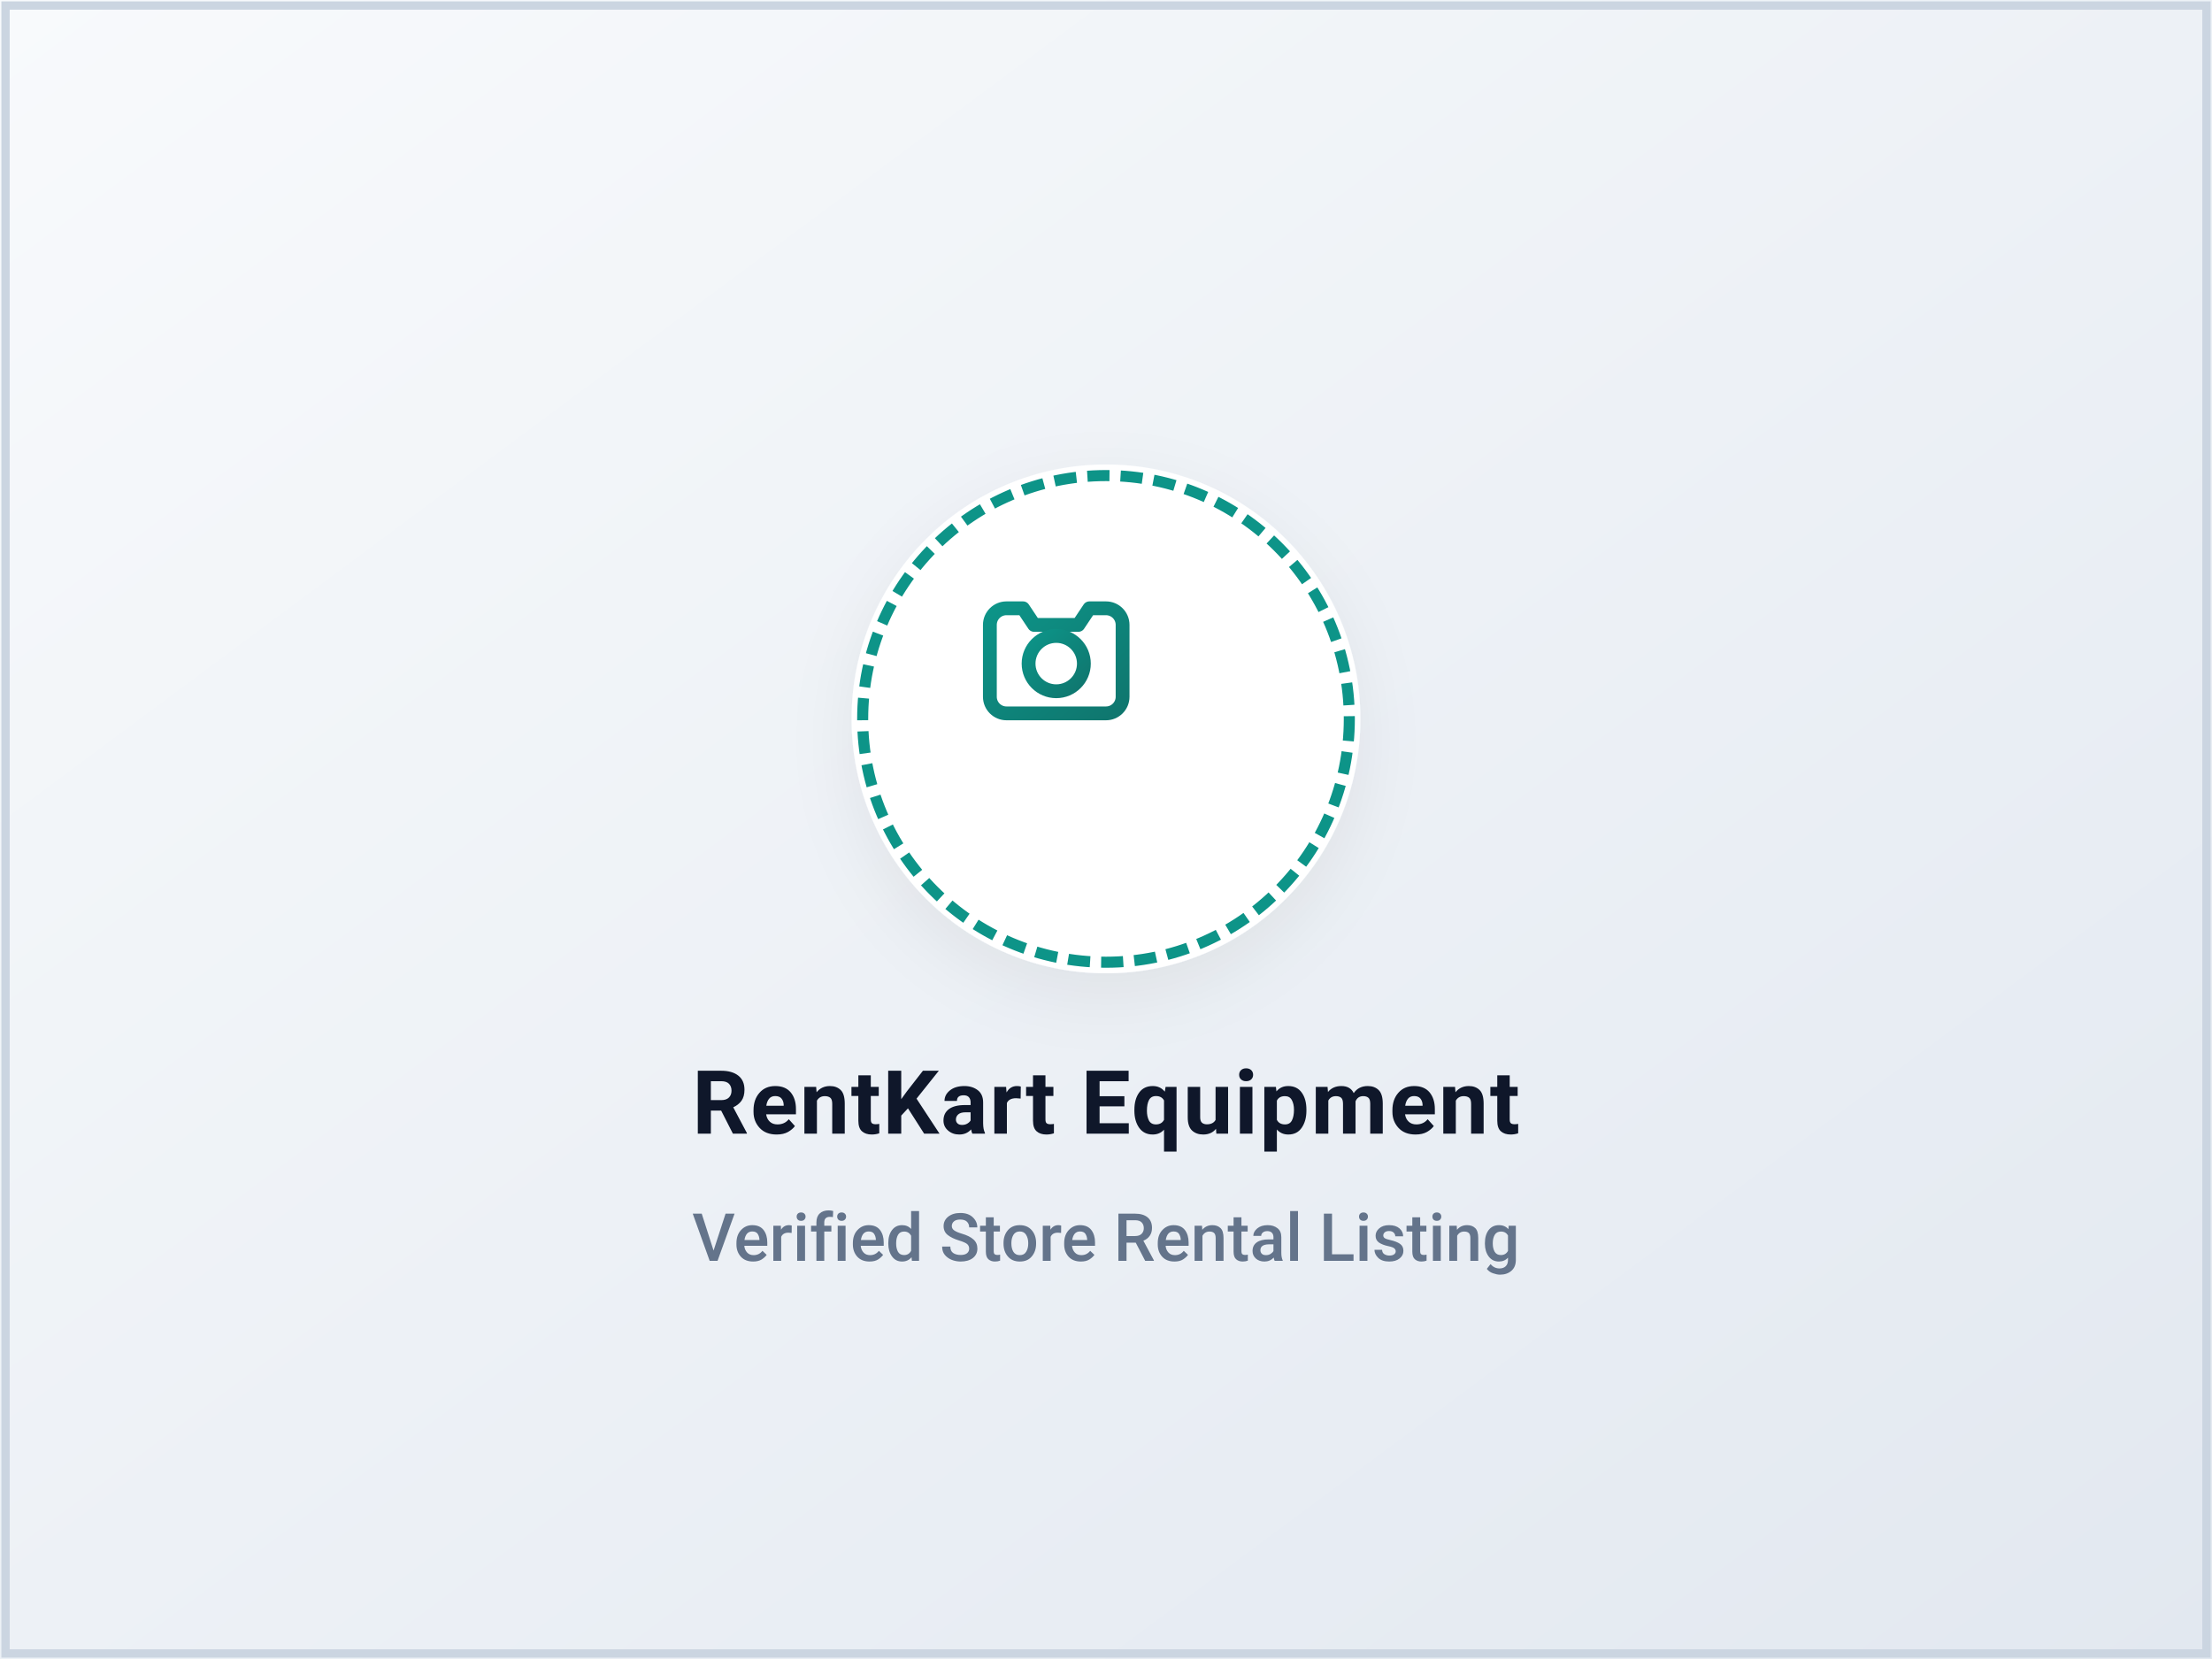
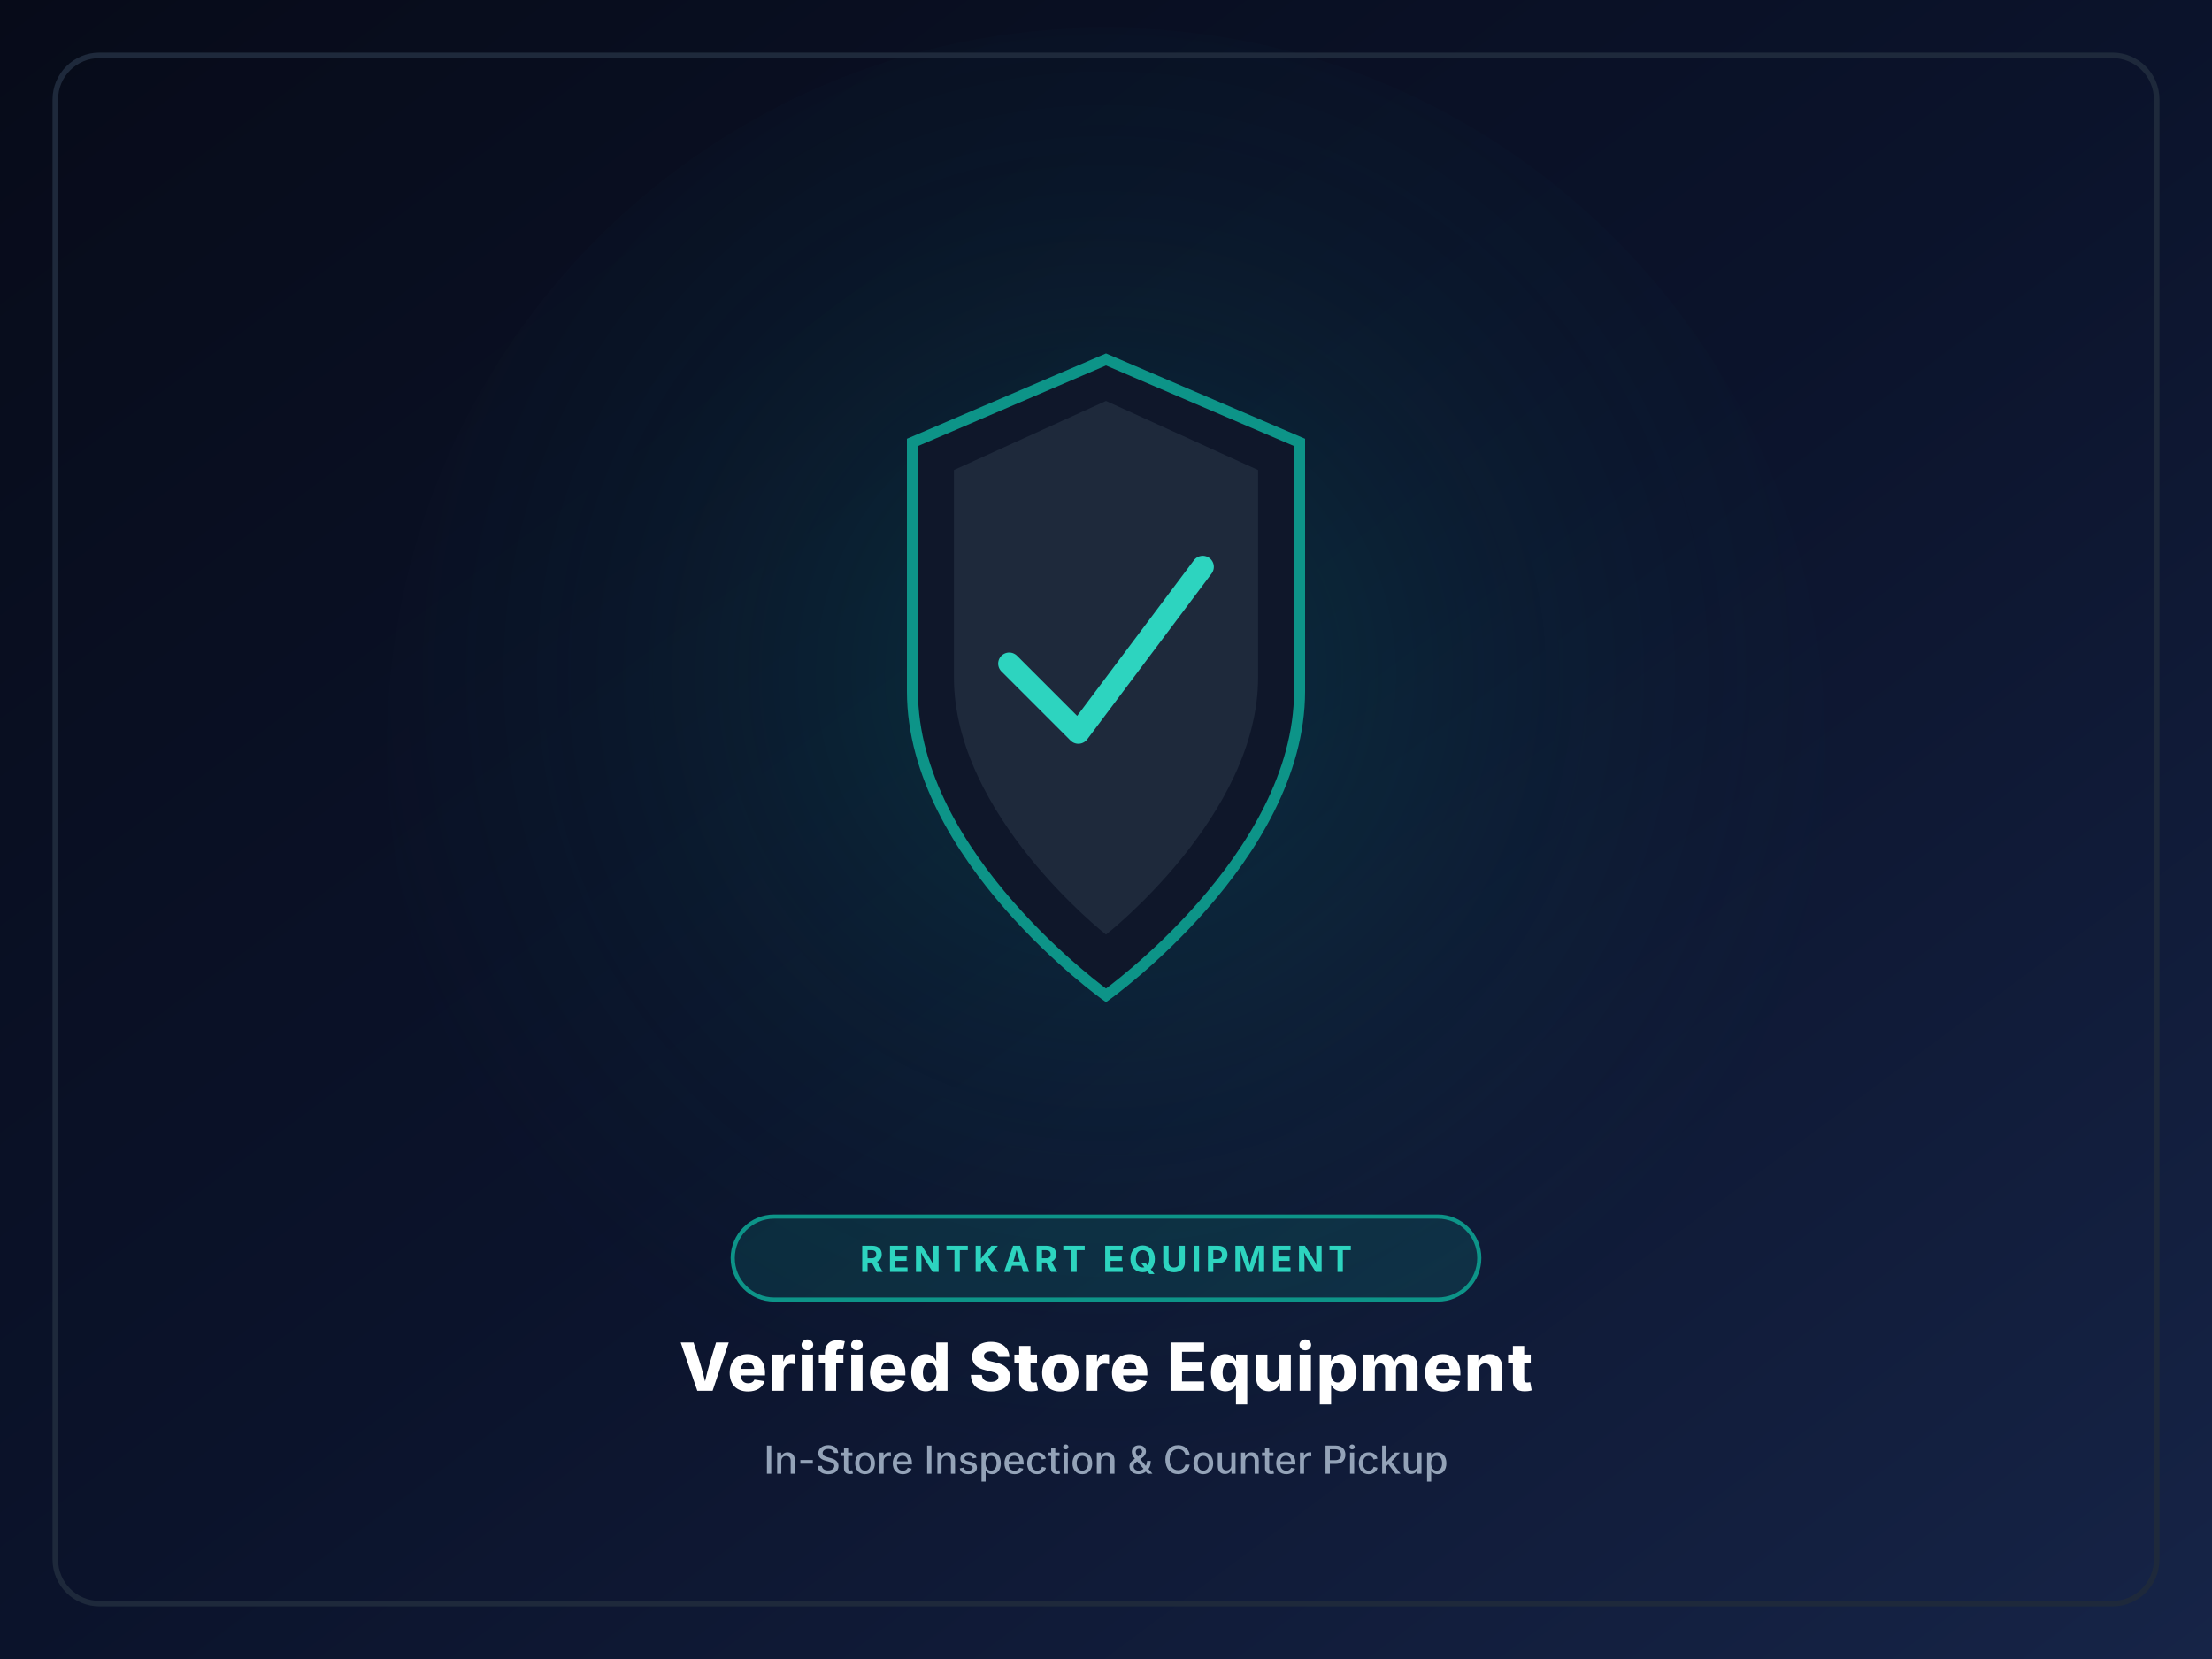
- <svg xmlns="http://www.w3.org/2000/svg" viewBox="0 0 400 300" width="100%" height="100%">
+ <svg xmlns="http://www.w3.org/2000/svg" viewBox="0 0 800 600" width="100%" height="100%">
  <defs>
-     <linearGradient id="bgGrad" x1="0%" y1="0%" x2="100%" y2="100%">
-       <stop offset="0%" stop-color="#f8fafc" />
-       <stop offset="100%" stop-color="#e2e8f0" />
+     <linearGradient id="phBg" x1="0%" y1="0%" x2="100%" y2="100%">
+       <stop offset="0%" stop-color="#070B19" />
+       <stop offset="50%" stop-color="#0B132B" />
+       <stop offset="100%" stop-color="#162447" />
    </linearGradient>
-     <linearGradient id="iconGrad" x1="0%" y1="0%" x2="100%" y2="100%">
-       <stop offset="0%" stop-color="#0d9488" />
-       <stop offset="100%" stop-color="#0f766e" />
-     </linearGradient>
+     <radialGradient id="phGlow" cx="50%" cy="45%" r="60%">
+       <stop offset="0%" stop-color="#0D9488" stop-opacity="0.25" />
+       <stop offset="100%" stop-color="#0B132B" stop-opacity="0" />
+     </radialGradient>
  </defs>
-   <rect width="400" height="300" fill="url(#bgGrad)" />
-   <rect x="1" y="1" width="398" height="298" fill="none" stroke="#cbd5e1" stroke-width="1.5" />
-   <g transform="translate(150, 80)">
-     <circle cx="50" cy="50" r="46" fill="#ffffff" filter="drop-shadow(0 4px 6px rgba(15, 23, 42, 0.06))" />
-     <circle cx="50" cy="50" r="44" fill="none" stroke="#0d9488" stroke-width="2" stroke-dasharray="4 2" />
-     <g transform="translate(26, 26)" stroke="url(#iconGrad)" stroke-width="2.5" fill="none" stroke-linecap="round" stroke-linejoin="round">
-       <path d="M6 4h3l2 3h8l2-3h3a3 3 0 0 1 3 3v13a3 3 0 0 1-3 3H6a3 3 0 0 1-3-3V7a3 3 0 0 1 3-3z" />
-       <circle cx="15" cy="14" r="5" />
-     </g>
+   <rect width="800" height="600" fill="url(#phBg)" />
+   <circle cx="400" cy="270" r="260" fill="url(#phGlow)" />
+   <rect x="20" y="20" width="760" height="560" rx="16" fill="none" stroke="#1E293B" stroke-width="2" />
+   <g transform="translate(320, 110)">
+     <path d="M 80 20 L 150 50 L 150 140 C 150 200 80 250 80 250 C 80 250 10 200 10 140 L 10 50 Z" fill="#0F172A" stroke="#0D9488" stroke-width="4" />
+     <path d="M 80 35 L 135 60 L 135 135 C 135 185 80 228 80 228 C 80 228 25 185 25 135 L 25 60 Z" fill="#1E293B" />
+     <path d="M 45 130 L 70 155 L 115 95" fill="none" stroke="#2DD4BF" stroke-width="8" stroke-linecap="round" stroke-linejoin="round" />
  </g>
-   <text x="200" y="205" text-anchor="middle" font-family="-apple-system, BlinkMacSystemFont, 'Segoe UI', Roboto, sans-serif" font-weight="700" font-size="16" fill="#0f172a" letter-spacing="0.3">
-     RentKart Equipment
-   </text>
-   <text x="200" y="228" text-anchor="middle" font-family="-apple-system, BlinkMacSystemFont, 'Segoe UI', Roboto, sans-serif" font-weight="500" font-size="12" fill="#64748b">
-     Verified Store Rental Listing
-   </text>
+   <g transform="translate(400, 475)">
+     <rect x="-135" y="-35" width="270" height="30" rx="15" fill="#0D9488" fill-opacity="0.18" stroke="#0D9488" stroke-width="1.5" />
+     <text x="0" y="-15" text-anchor="middle" font-family="-apple-system, sans-serif" font-size="13" font-weight="700" fill="#2DD4BF" letter-spacing="1.5">RENTKART EQUIPMENT</text>
+     <text x="0" y="28" text-anchor="middle" font-family="-apple-system, sans-serif" font-size="24" font-weight="800" fill="#FFFFFF" letter-spacing="0.5">Verified Store Equipment</text>
+     <text x="0" y="58" text-anchor="middle" font-family="-apple-system, sans-serif" font-size="14" font-weight="500" fill="#94A3B8">In-Store Inspection &amp; Counter Pickup</text>
+   </g>
</svg>
